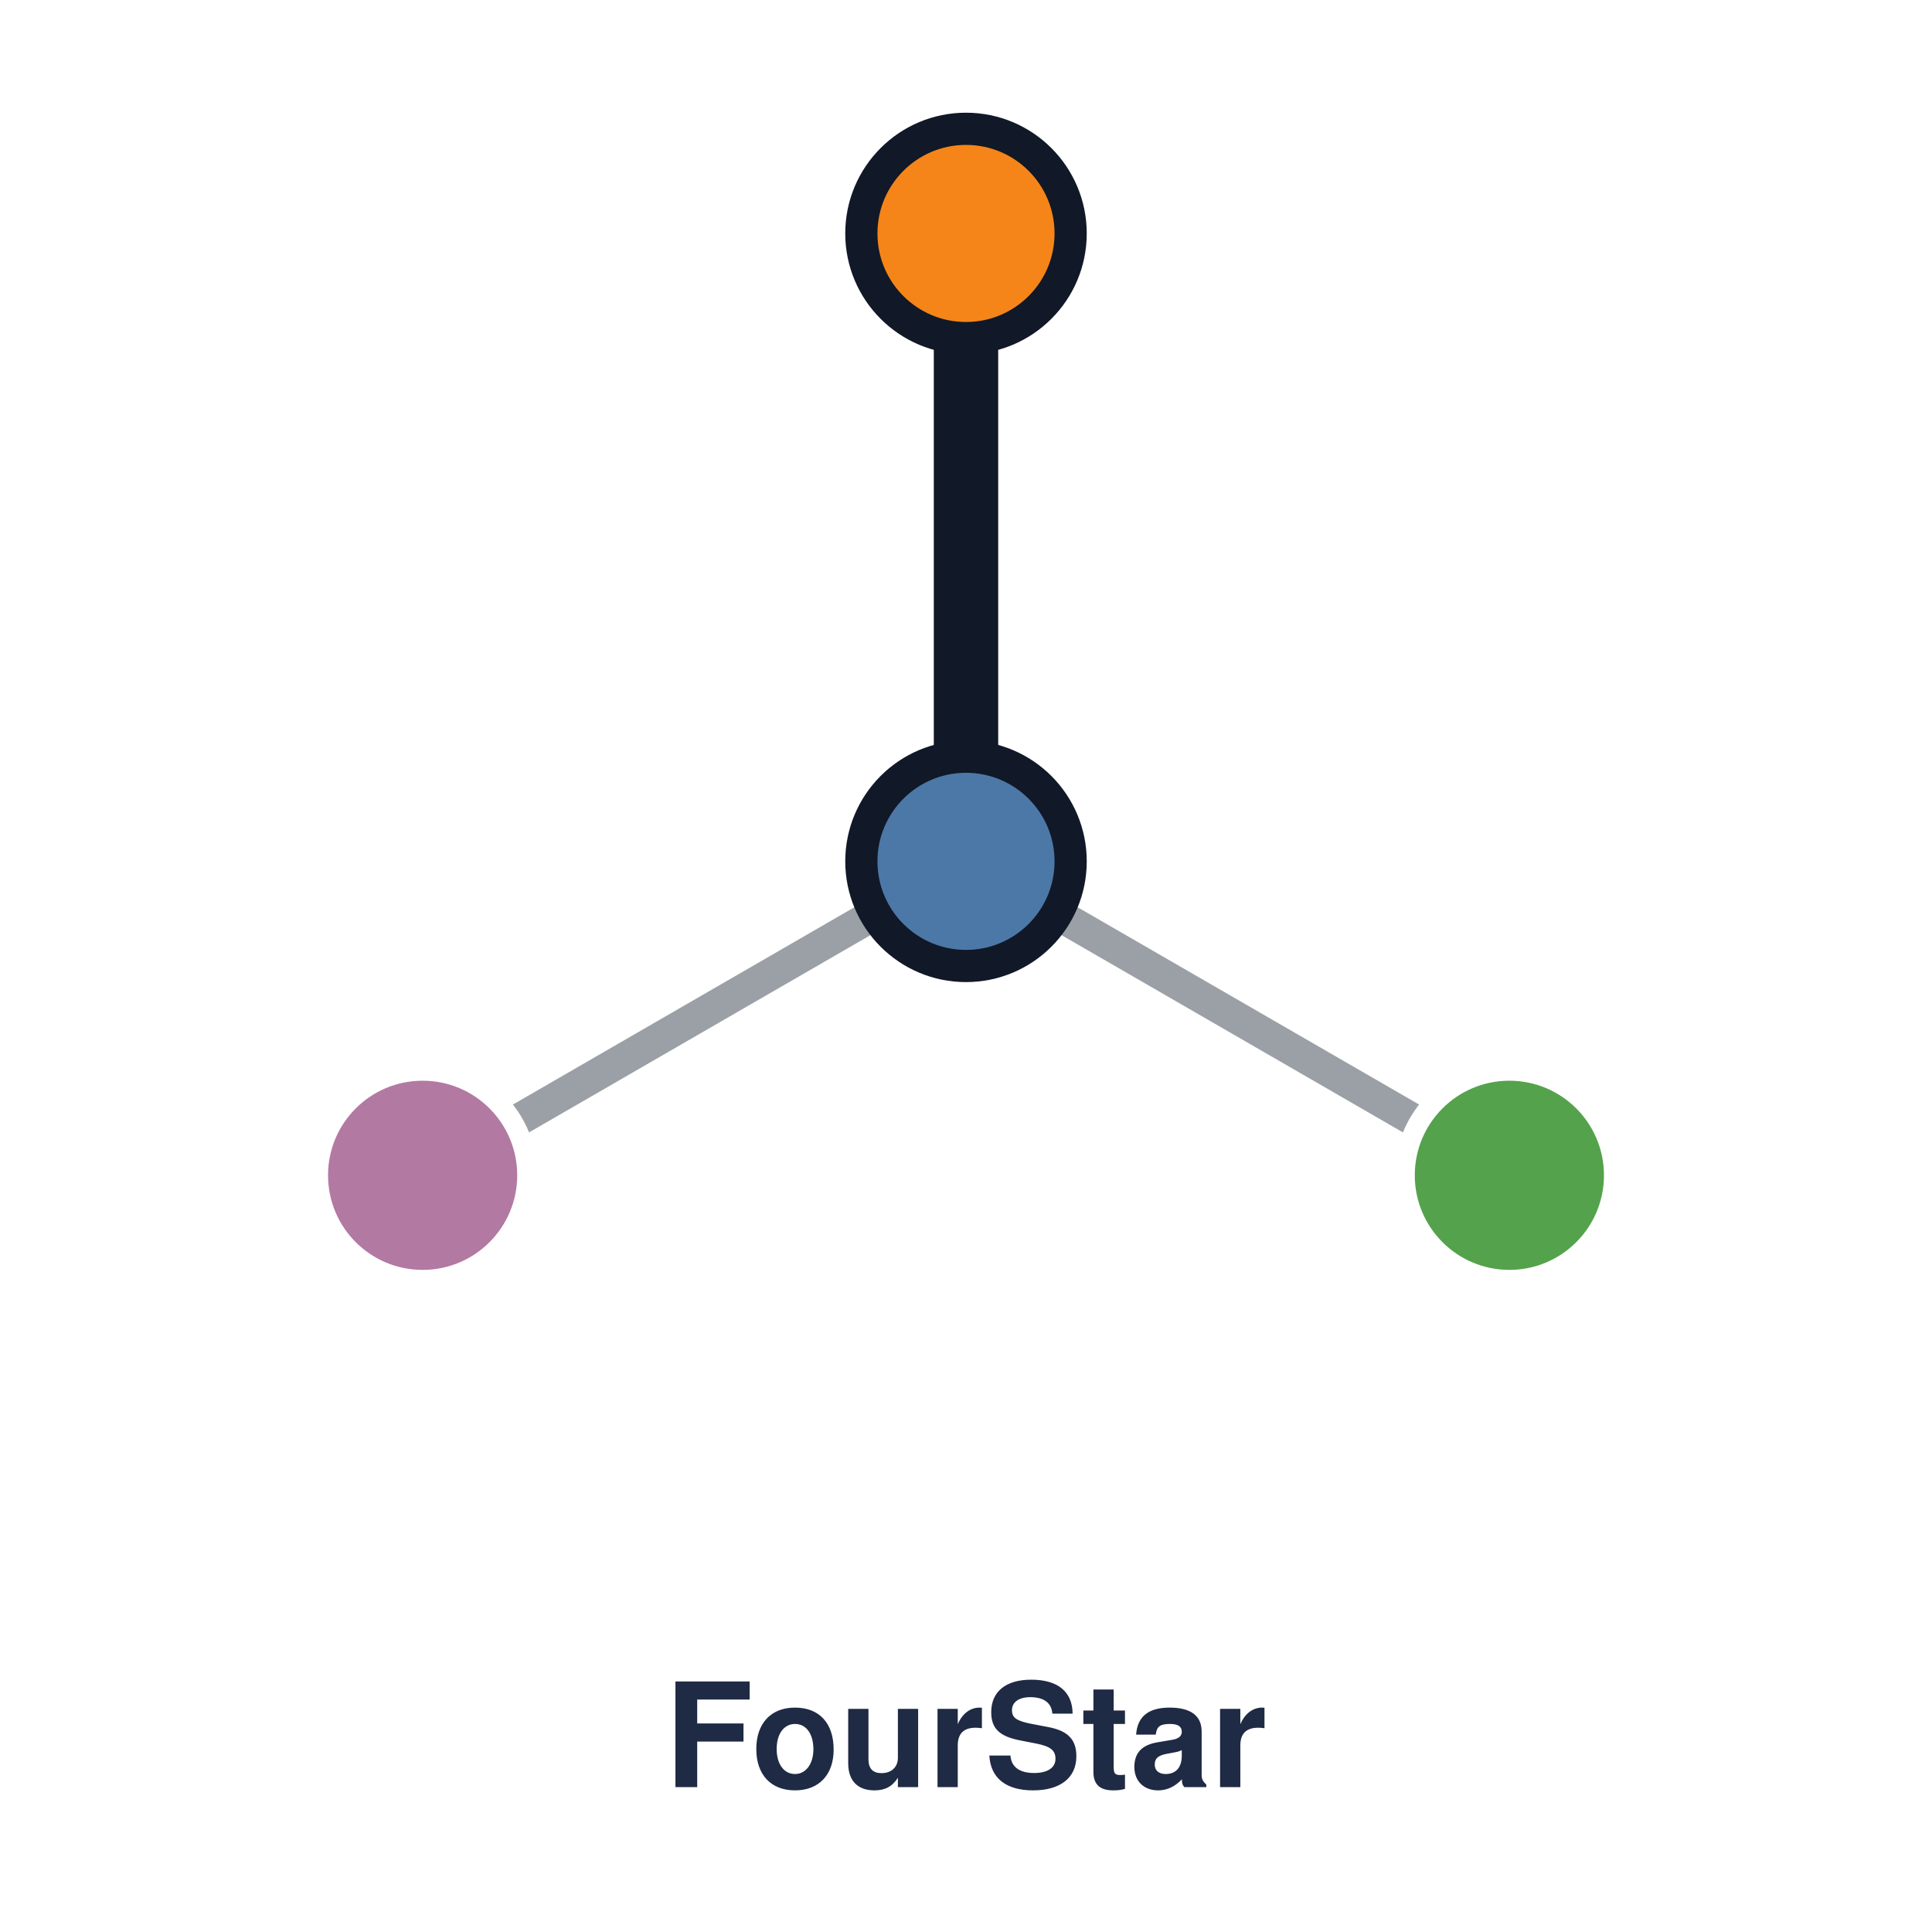
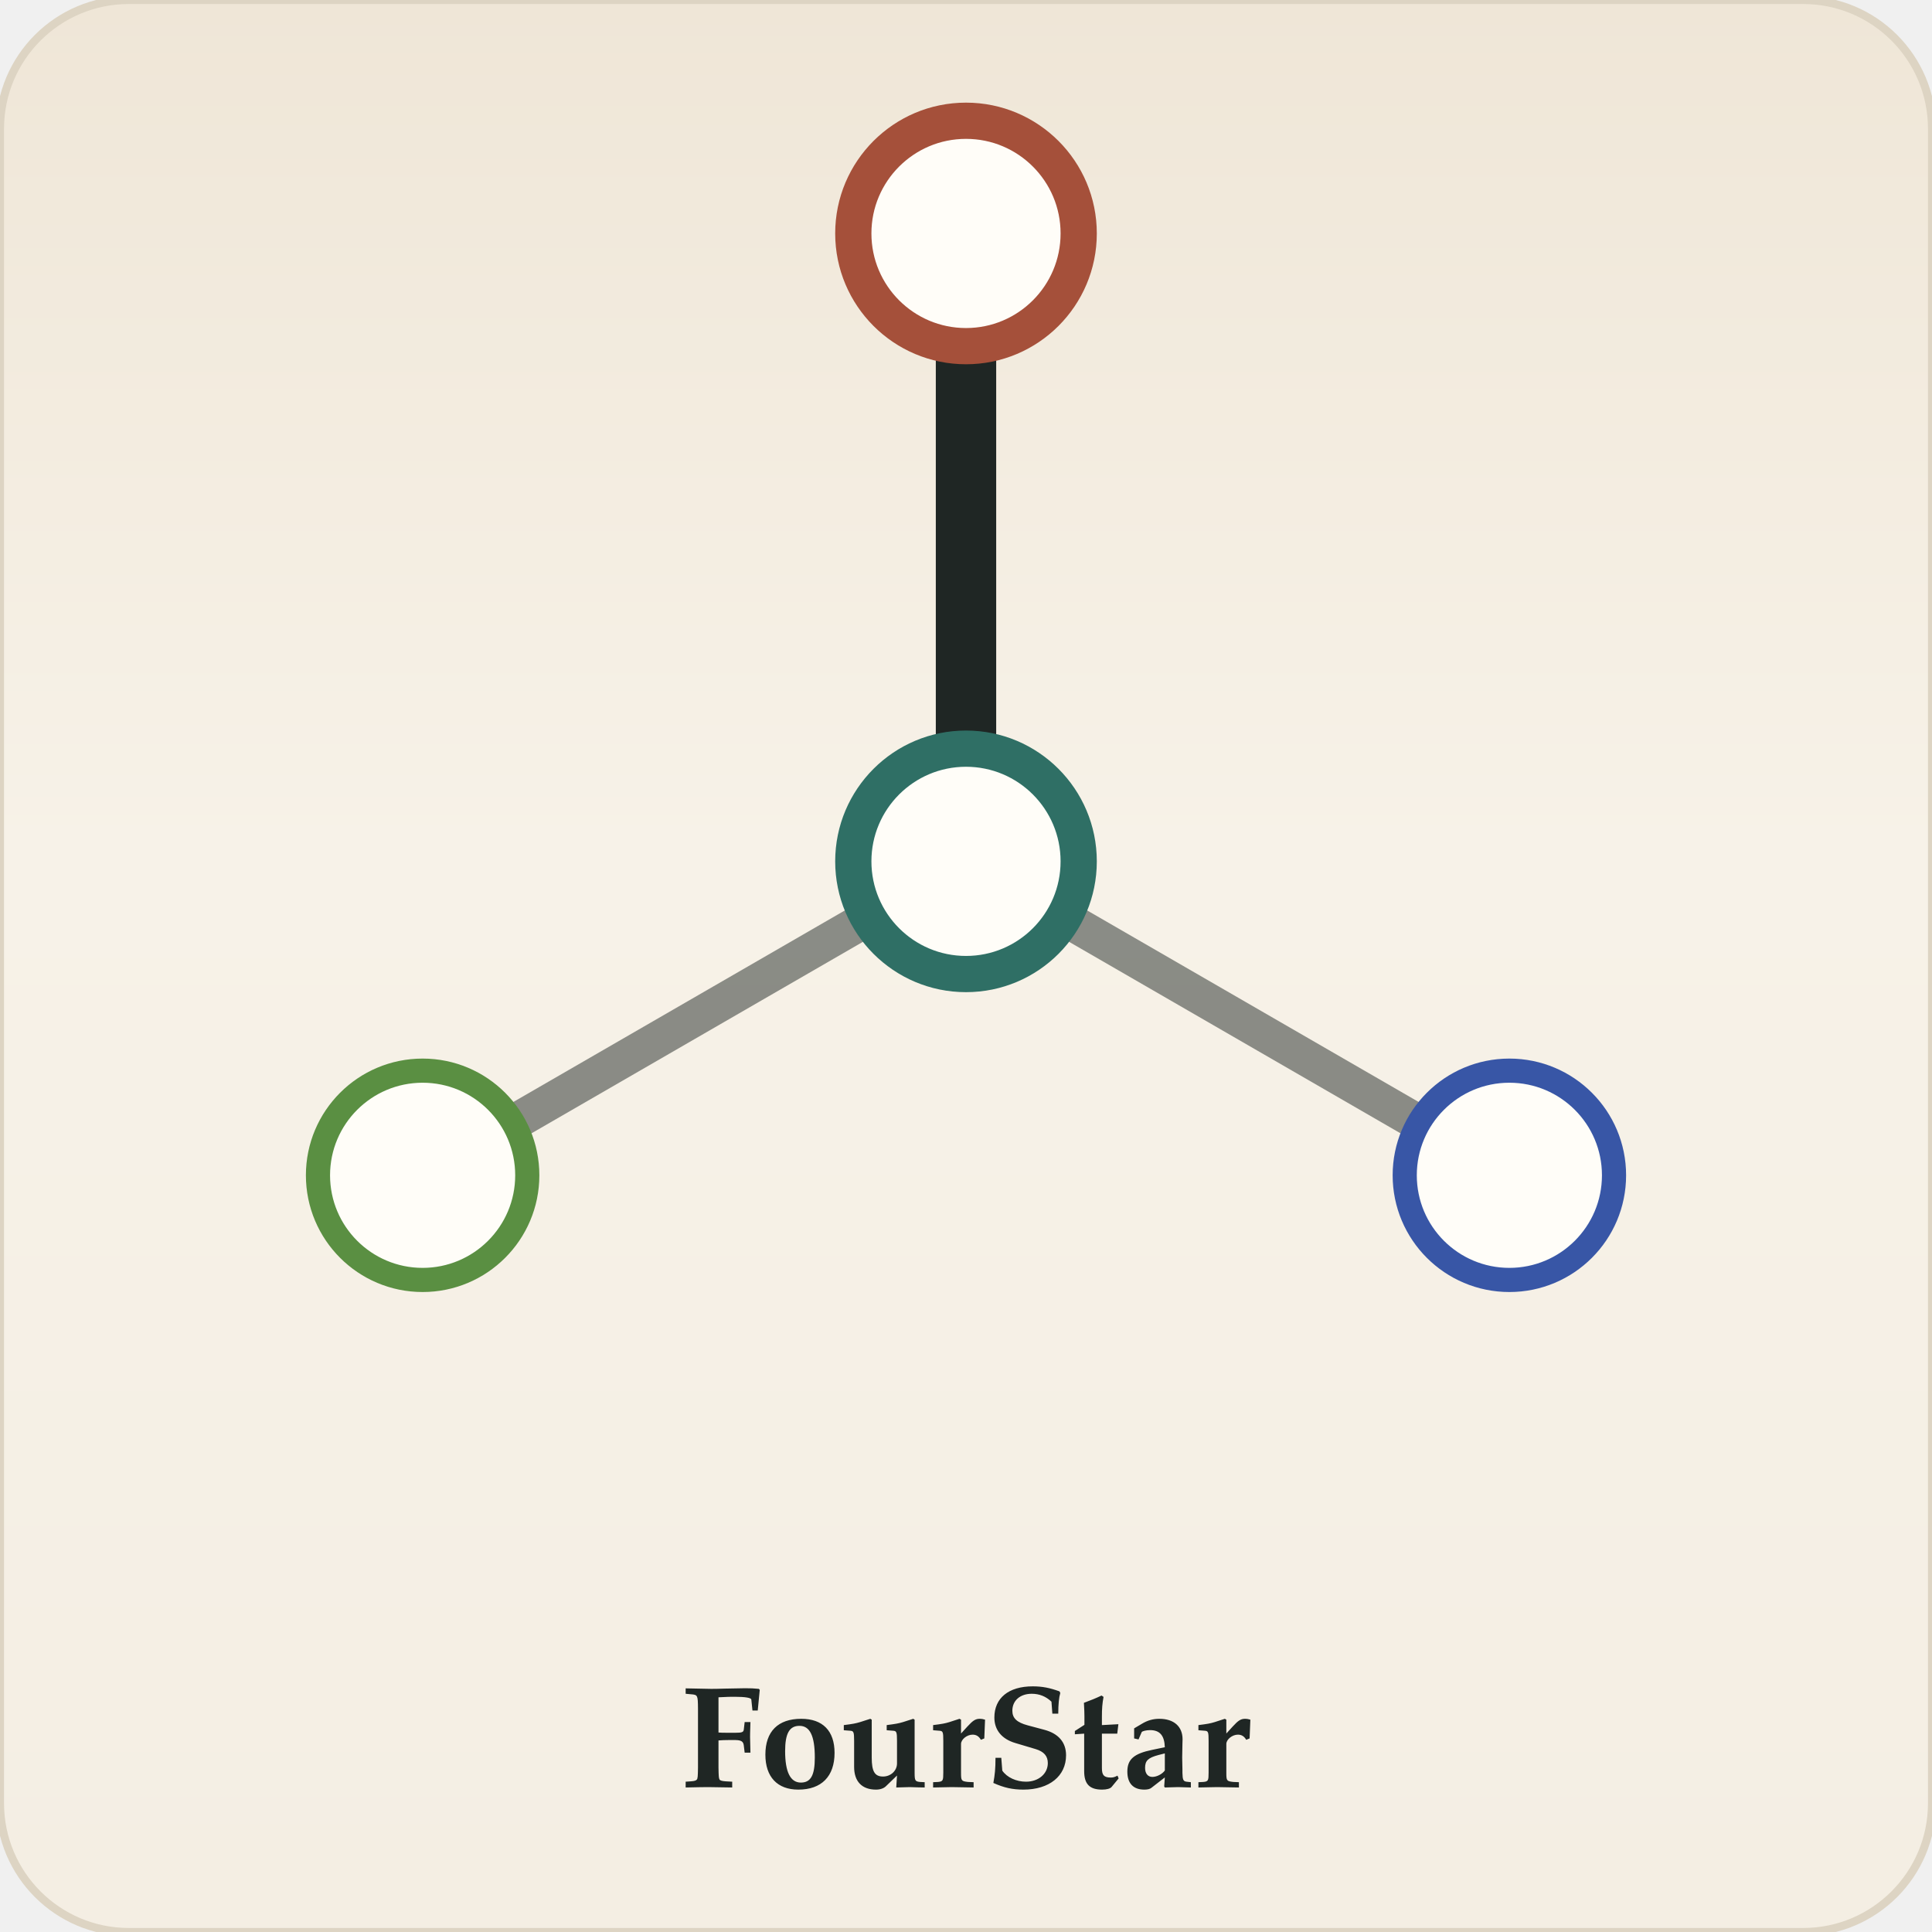
<svg xmlns="http://www.w3.org/2000/svg" viewBox="0 0 240 240" width="240" height="240" role="img" aria-label="FourStar (orbit 4)">
-   <rect width="240" height="240" fill="#ffffff" />
-   <line x1="120.0" y1="107.0" x2="187.5" y2="146.0" stroke="#9aa0a6" stroke-width="4" stroke-linecap="round" />
-   <line x1="120.0" y1="107.0" x2="52.5" y2="146.0" stroke="#9aa0a6" stroke-width="4" stroke-linecap="round" />
-   <line x1="120.0" y1="107.0" x2="120.0" y2="29.0" stroke="#111827" stroke-width="8" stroke-linecap="round" />
-   <circle cx="120.0" cy="107.0" r="13" fill="#4c78a8" stroke="#111827" stroke-width="4" />
-   <circle cx="120.0" cy="29.0" r="13" fill="#f58518" stroke="#111827" stroke-width="4" />
-   <circle cx="187.5" cy="146.0" r="13" fill="#54a24b" stroke="#ffffff" stroke-width="2.5" />
-   <circle cx="52.5" cy="146.0" r="13" fill="#b279a2" stroke="#ffffff" stroke-width="2.5" />
-   <text x="120.0" y="222" text-anchor="middle" font-family="Segoe UI, Helvetica, Arial, sans-serif" font-size="18" font-weight="600" fill="#1f2a44">FourStar</text>
+   <defs>
+     <linearGradient id="paper" x1="0" y1="0" x2="0" y2="240" gradientUnits="userSpaceOnUse">
+       <stop offset="0" stop-color="#efe6d7" />
+       <stop offset="0.44" stop-color="#f7f2e8" />
+       <stop offset="1" stop-color="#f4eee3" />
+     </linearGradient>
+   </defs>
+   <rect width="240" height="240" rx="16" fill="url(#paper)" stroke="#ddd4c3" stroke-width="1" />
+   <line x1="120.0" y1="107.0" x2="187.5" y2="146.0" stroke="#1f2624" stroke-opacity="0.5" stroke-width="4.5" stroke-linecap="round" />
+   <line x1="120.0" y1="107.0" x2="52.5" y2="146.0" stroke="#1f2624" stroke-opacity="0.5" stroke-width="4.5" stroke-linecap="round" />
+   <line x1="120.0" y1="107.0" x2="120.0" y2="29.0" stroke="#1f2624" stroke-width="7.5" stroke-linecap="round" />
+   <circle cx="120.0" cy="107.0" r="14" fill="#fffdf8" stroke="#2f6f65" stroke-width="4.5" />
+   <circle cx="120.0" cy="29.0" r="14" fill="#fffdf8" stroke="#a5503a" stroke-width="4.5" />
+   <circle cx="187.5" cy="146.0" r="13" fill="#fffdf8" stroke="#3856a6" stroke-width="3.0" />
+   <circle cx="52.5" cy="146.0" r="13" fill="#fffdf8" stroke="#5a8f42" stroke-width="3.0" />
+   <text x="120.0" y="222" text-anchor="middle" font-family="Iowan Old Style, Palatino Linotype, Book Antiqua, Georgia, serif" font-size="18" font-weight="600" fill="#1f2624">FourStar</text>
</svg>
